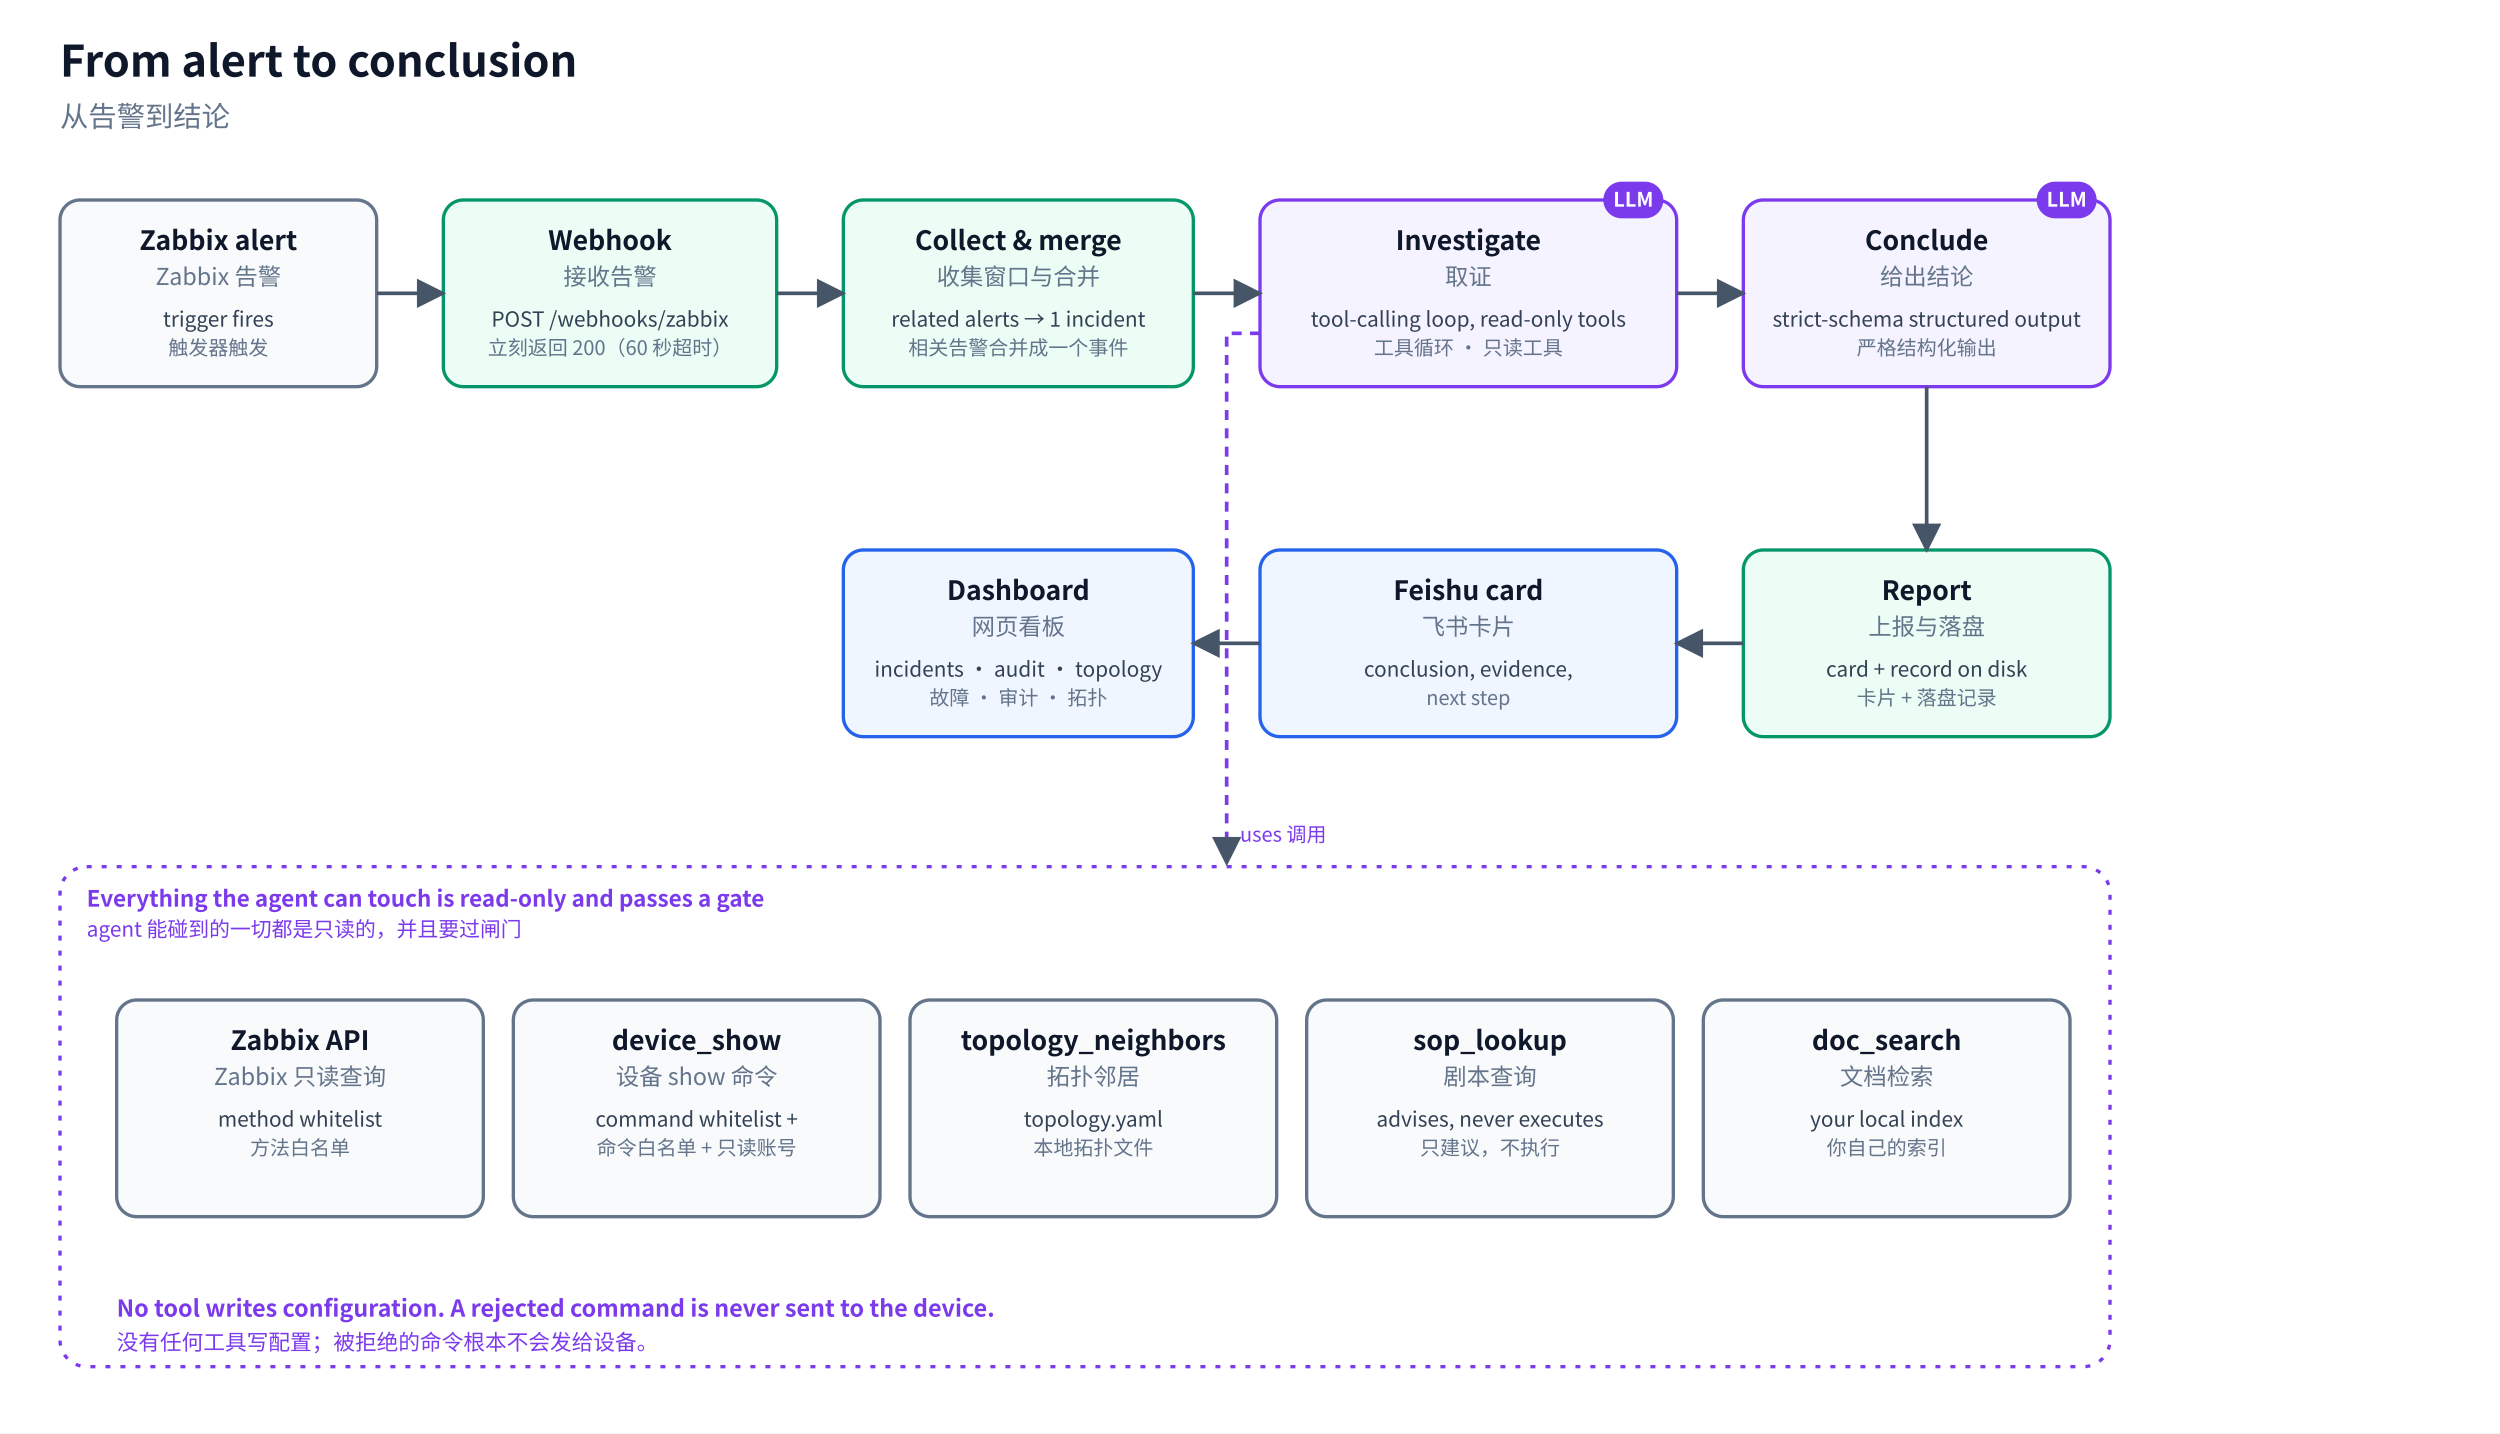
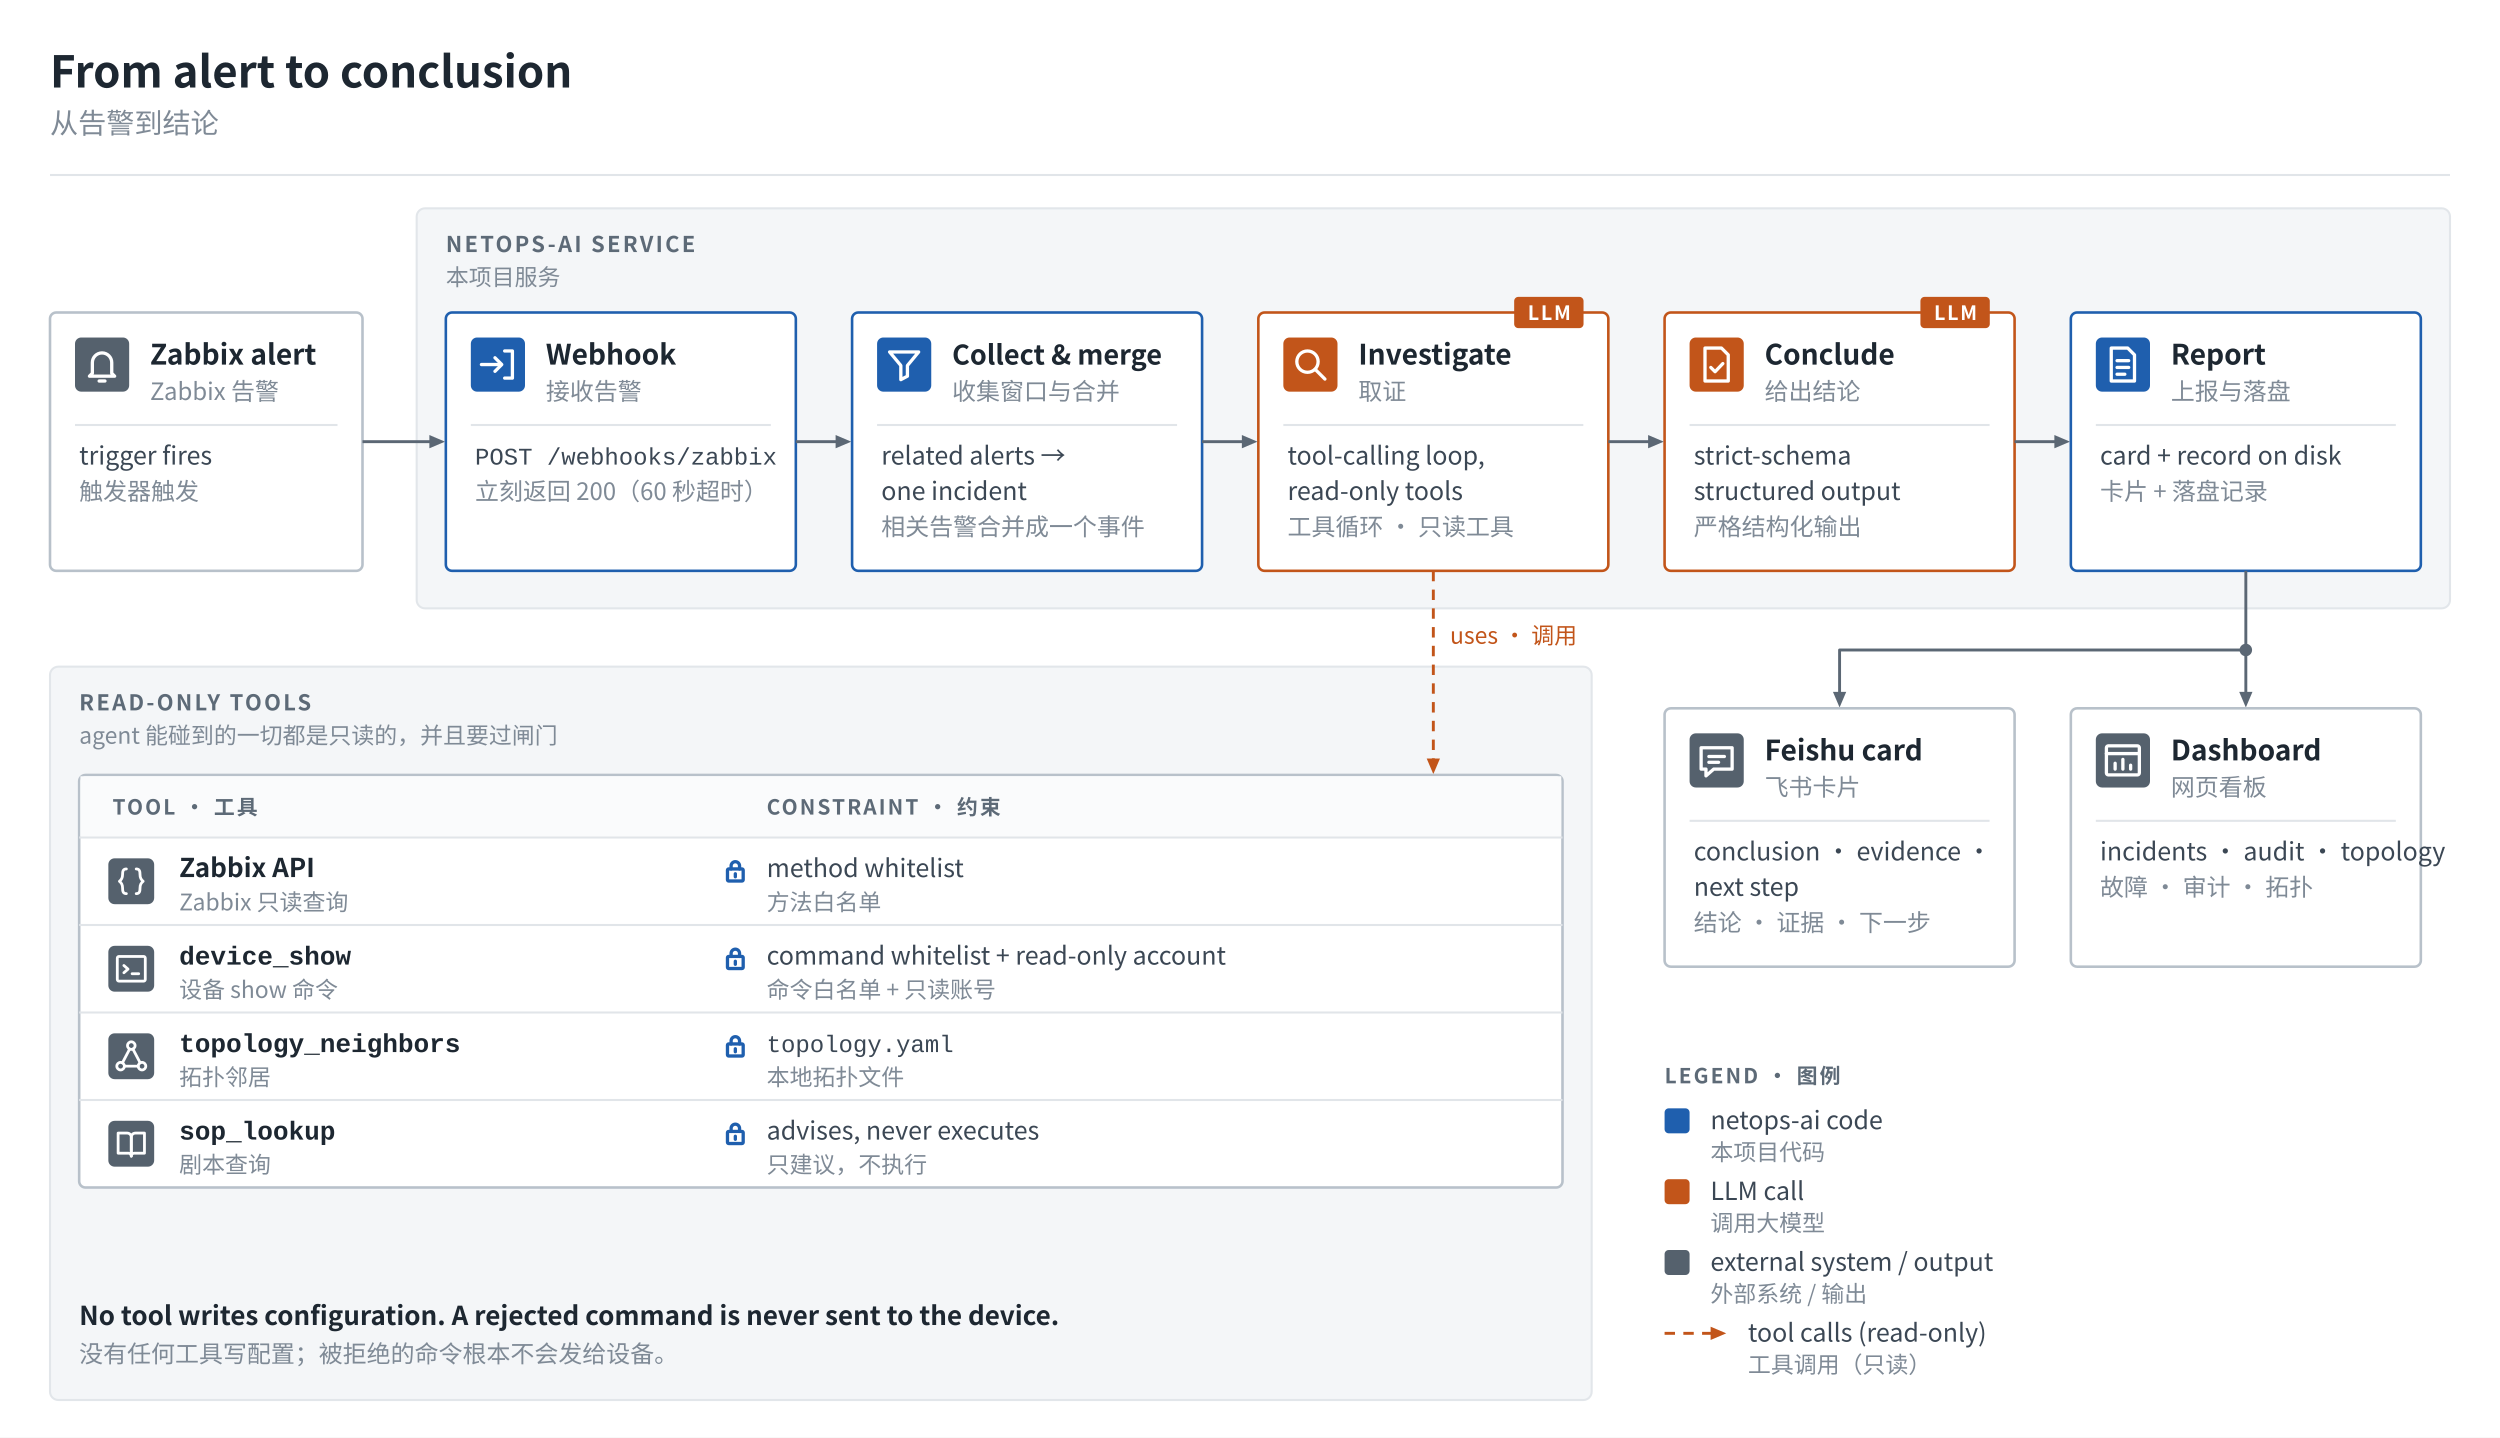
- <svg xmlns="http://www.w3.org/2000/svg" width="1500" height="860" viewBox="0 0 1500 860">
+ <svg xmlns="http://www.w3.org/2000/svg" width="1200" height="690" viewBox="0 0 1200 690">
  <defs>
-     <marker id="ah" viewBox="0 0 10 10" refX="9" refY="5" markerWidth="8" markerHeight="8" orient="auto-start-reverse">
-       <path d="M0,0 L10,5 L0,10 z" fill="#475569" />
+     <marker id="m5b6774" viewBox="0 0 8 8" refX="1.5" refY="4" markerWidth="7.5" markerHeight="7.5" markerUnits="userSpaceOnUse" orient="auto-start-reverse">
+       <path d="M0,0.6 L8,4 L0,7.4 z" fill="#5b6774" />
+     </marker>
+     <marker id="mc2551a" viewBox="0 0 8 8" refX="1.5" refY="4" markerWidth="7.5" markerHeight="7.5" markerUnits="userSpaceOnUse" orient="auto-start-reverse">
+       <path d="M0,0.6 L8,4 L0,7.4 z" fill="#c2551a" />
    </marker>
  </defs>
-   <rect width="1500" height="860" fill="#ffffff" />
-   <text x="36" y="46" font-family="'Segoe UI','Microsoft YaHei','PingFang SC','Noto Sans CJK SC',sans-serif" font-size="26" font-weight="700" fill="#0f172a" text-anchor="start">From alert to conclusion</text>
-   <text x="36" y="76" font-family="'Segoe UI','Microsoft YaHei','PingFang SC','Noto Sans CJK SC',sans-serif" font-size="17" font-weight="400" fill="#64748b" text-anchor="start">从告警到结论</text>
-   <rect x="36" y="120" width="190" height="112" rx="12" fill="#f8fafc" stroke="#64748b" stroke-width="2" />
-   <text x="131.0" y="150" font-family="'Segoe UI','Microsoft YaHei','PingFang SC','Noto Sans CJK SC',sans-serif" font-size="16" font-weight="700" fill="#0f172a" text-anchor="middle">Zabbix alert</text>
-   <text x="131.0" y="171" font-family="'Segoe UI','Microsoft YaHei','PingFang SC','Noto Sans CJK SC',sans-serif" font-size="14" font-weight="400" fill="#64748b" text-anchor="middle">Zabbix 告警</text>
-   <text x="131.0" y="196" font-family="'Segoe UI','Microsoft YaHei','PingFang SC','Noto Sans CJK SC',sans-serif" font-size="12.5" font-weight="400" fill="#334155" text-anchor="middle">trigger fires</text>
-   <text x="131.0" y="213" font-family="'Segoe UI','Microsoft YaHei','PingFang SC','Noto Sans CJK SC',sans-serif" font-size="12" font-weight="400" fill="#64748b" text-anchor="middle">触发器触发</text>
-   <rect x="266" y="120" width="200" height="112" rx="12" fill="#ecfdf5" stroke="#059669" stroke-width="2" />
-   <text x="366.0" y="150" font-family="'Segoe UI','Microsoft YaHei','PingFang SC','Noto Sans CJK SC',sans-serif" font-size="16" font-weight="700" fill="#0f172a" text-anchor="middle">Webhook</text>
-   <text x="366.0" y="171" font-family="'Segoe UI','Microsoft YaHei','PingFang SC','Noto Sans CJK SC',sans-serif" font-size="14" font-weight="400" fill="#64748b" text-anchor="middle">接收告警</text>
-   <text x="366.0" y="196" font-family="'Segoe UI','Microsoft YaHei','PingFang SC','Noto Sans CJK SC',sans-serif" font-size="12.5" font-weight="400" fill="#334155" text-anchor="middle">POST /webhooks/zabbix</text>
-   <text x="366.0" y="213" font-family="'Segoe UI','Microsoft YaHei','PingFang SC','Noto Sans CJK SC',sans-serif" font-size="12" font-weight="400" fill="#64748b" text-anchor="middle">立刻返回 200（60 秒超时）</text>
-   <rect x="506" y="120" width="210" height="112" rx="12" fill="#ecfdf5" stroke="#059669" stroke-width="2" />
-   <text x="611.0" y="150" font-family="'Segoe UI','Microsoft YaHei','PingFang SC','Noto Sans CJK SC',sans-serif" font-size="16" font-weight="700" fill="#0f172a" text-anchor="middle">Collect &amp; merge</text>
-   <text x="611.0" y="171" font-family="'Segoe UI','Microsoft YaHei','PingFang SC','Noto Sans CJK SC',sans-serif" font-size="14" font-weight="400" fill="#64748b" text-anchor="middle">收集窗口与合并</text>
-   <text x="611.0" y="196" font-family="'Segoe UI','Microsoft YaHei','PingFang SC','Noto Sans CJK SC',sans-serif" font-size="12.5" font-weight="400" fill="#334155" text-anchor="middle">related alerts → 1 incident</text>
-   <text x="611.0" y="213" font-family="'Segoe UI','Microsoft YaHei','PingFang SC','Noto Sans CJK SC',sans-serif" font-size="12" font-weight="400" fill="#64748b" text-anchor="middle">相关告警合并成一个事件</text>
-   <rect x="756" y="120" width="250" height="112" rx="12" fill="#f5f3ff" stroke="#7c3aed" stroke-width="2" />
-   <text x="881.0" y="150" font-family="'Segoe UI','Microsoft YaHei','PingFang SC','Noto Sans CJK SC',sans-serif" font-size="16" font-weight="700" fill="#0f172a" text-anchor="middle">Investigate</text>
-   <text x="881.0" y="171" font-family="'Segoe UI','Microsoft YaHei','PingFang SC','Noto Sans CJK SC',sans-serif" font-size="14" font-weight="400" fill="#64748b" text-anchor="middle">取证</text>
-   <text x="881.0" y="196" font-family="'Segoe UI','Microsoft YaHei','PingFang SC','Noto Sans CJK SC',sans-serif" font-size="12.5" font-weight="400" fill="#334155" text-anchor="middle">tool-calling loop, read-only tools</text>
-   <text x="881.0" y="213" font-family="'Segoe UI','Microsoft YaHei','PingFang SC','Noto Sans CJK SC',sans-serif" font-size="12" font-weight="400" fill="#64748b" text-anchor="middle">工具循环 · 只读工具</text>
-   <rect x="962" y="109" width="36" height="22" rx="11" fill="#7c3aed" />
-   <text x="980.0" y="124" font-family="'Segoe UI','Microsoft YaHei','PingFang SC','Noto Sans CJK SC',sans-serif" font-size="12" font-weight="700" fill="#ffffff" text-anchor="middle">LLM</text>
-   <rect x="1046" y="120" width="220" height="112" rx="12" fill="#f5f3ff" stroke="#7c3aed" stroke-width="2" />
-   <text x="1156.0" y="150" font-family="'Segoe UI','Microsoft YaHei','PingFang SC','Noto Sans CJK SC',sans-serif" font-size="16" font-weight="700" fill="#0f172a" text-anchor="middle">Conclude</text>
-   <text x="1156.0" y="171" font-family="'Segoe UI','Microsoft YaHei','PingFang SC','Noto Sans CJK SC',sans-serif" font-size="14" font-weight="400" fill="#64748b" text-anchor="middle">给出结论</text>
-   <text x="1156.0" y="196" font-family="'Segoe UI','Microsoft YaHei','PingFang SC','Noto Sans CJK SC',sans-serif" font-size="12.5" font-weight="400" fill="#334155" text-anchor="middle">strict-schema structured output</text>
-   <text x="1156.0" y="213" font-family="'Segoe UI','Microsoft YaHei','PingFang SC','Noto Sans CJK SC',sans-serif" font-size="12" font-weight="400" fill="#64748b" text-anchor="middle">严格结构化输出</text>
-   <rect x="1222" y="109" width="36" height="22" rx="11" fill="#7c3aed" />
-   <text x="1240.0" y="124" font-family="'Segoe UI','Microsoft YaHei','PingFang SC','Noto Sans CJK SC',sans-serif" font-size="12" font-weight="700" fill="#ffffff" text-anchor="middle">LLM</text>
-   <line x1="226" y1="176" x2="266" y2="176" stroke="#475569" stroke-width="2.2" marker-end="url(#ah)" />
-   <line x1="466" y1="176" x2="506" y2="176" stroke="#475569" stroke-width="2.2" marker-end="url(#ah)" />
-   <line x1="716" y1="176" x2="756" y2="176" stroke="#475569" stroke-width="2.2" marker-end="url(#ah)" />
-   <line x1="1006" y1="176" x2="1046" y2="176" stroke="#475569" stroke-width="2.2" marker-end="url(#ah)" />
-   <rect x="1046" y="330" width="220" height="112" rx="12" fill="#ecfdf5" stroke="#059669" stroke-width="2" />
-   <text x="1156.0" y="360" font-family="'Segoe UI','Microsoft YaHei','PingFang SC','Noto Sans CJK SC',sans-serif" font-size="16" font-weight="700" fill="#0f172a" text-anchor="middle">Report</text>
-   <text x="1156.0" y="381" font-family="'Segoe UI','Microsoft YaHei','PingFang SC','Noto Sans CJK SC',sans-serif" font-size="14" font-weight="400" fill="#64748b" text-anchor="middle">上报与落盘</text>
-   <text x="1156.0" y="406" font-family="'Segoe UI','Microsoft YaHei','PingFang SC','Noto Sans CJK SC',sans-serif" font-size="12.5" font-weight="400" fill="#334155" text-anchor="middle">card + record on disk</text>
-   <text x="1156.0" y="423" font-family="'Segoe UI','Microsoft YaHei','PingFang SC','Noto Sans CJK SC',sans-serif" font-size="12" font-weight="400" fill="#64748b" text-anchor="middle">卡片 + 落盘记录</text>
-   <rect x="756" y="330" width="250" height="112" rx="12" fill="#eff6ff" stroke="#2563eb" stroke-width="2" />
-   <text x="881.0" y="360" font-family="'Segoe UI','Microsoft YaHei','PingFang SC','Noto Sans CJK SC',sans-serif" font-size="16" font-weight="700" fill="#0f172a" text-anchor="middle">Feishu card</text>
-   <text x="881.0" y="381" font-family="'Segoe UI','Microsoft YaHei','PingFang SC','Noto Sans CJK SC',sans-serif" font-size="14" font-weight="400" fill="#64748b" text-anchor="middle">飞书卡片</text>
-   <text x="881.0" y="406" font-family="'Segoe UI','Microsoft YaHei','PingFang SC','Noto Sans CJK SC',sans-serif" font-size="12.5" font-weight="400" fill="#334155" text-anchor="middle">conclusion, evidence,</text>
-   <text x="881.0" y="423" font-family="'Segoe UI','Microsoft YaHei','PingFang SC','Noto Sans CJK SC',sans-serif" font-size="12" font-weight="400" fill="#64748b" text-anchor="middle">next step</text>
-   <rect x="506" y="330" width="210" height="112" rx="12" fill="#eff6ff" stroke="#2563eb" stroke-width="2" />
-   <text x="611.0" y="360" font-family="'Segoe UI','Microsoft YaHei','PingFang SC','Noto Sans CJK SC',sans-serif" font-size="16" font-weight="700" fill="#0f172a" text-anchor="middle">Dashboard</text>
-   <text x="611.0" y="381" font-family="'Segoe UI','Microsoft YaHei','PingFang SC','Noto Sans CJK SC',sans-serif" font-size="14" font-weight="400" fill="#64748b" text-anchor="middle">网页看板</text>
-   <text x="611.0" y="406" font-family="'Segoe UI','Microsoft YaHei','PingFang SC','Noto Sans CJK SC',sans-serif" font-size="12.5" font-weight="400" fill="#334155" text-anchor="middle">incidents · audit · topology</text>
-   <text x="611.0" y="423" font-family="'Segoe UI','Microsoft YaHei','PingFang SC','Noto Sans CJK SC',sans-serif" font-size="12" font-weight="400" fill="#64748b" text-anchor="middle">故障 · 审计 · 拓扑</text>
-   <line x1="1156" y1="232" x2="1156" y2="330" stroke="#475569" stroke-width="2.2" marker-end="url(#ah)" />
-   <line x1="1046" y1="386" x2="1006" y2="386" stroke="#475569" stroke-width="2.2" marker-end="url(#ah)" />
-   <line x1="756" y1="386" x2="716" y2="386" stroke="#475569" stroke-width="2.2" marker-end="url(#ah)" />
-   <rect x="36" y="520" width="1230" height="300" rx="16" fill="none" stroke="#7c3aed" stroke-width="2" stroke-dasharray="3 6" />
-   <text x="52" y="544" font-family="'Segoe UI','Microsoft YaHei','PingFang SC','Noto Sans CJK SC',sans-serif" font-size="13.5" font-weight="700" fill="#7c3aed" text-anchor="start">Everything the agent can touch is read-only and passes a gate</text>
-   <text x="52" y="562" font-family="'Segoe UI','Microsoft YaHei','PingFang SC','Noto Sans CJK SC',sans-serif" font-size="12.5" font-weight="400" fill="#7c3aed" text-anchor="start">agent 能碰到的一切都是只读的，并且要过闸门</text>
-   <path d="M 756 200 H 736 V 518" fill="none" stroke="#7c3aed" stroke-width="2.2" stroke-dasharray="6 5" marker-end="url(#ah)" />
-   <text x="744" y="505" font-family="'Segoe UI','Microsoft YaHei','PingFang SC','Noto Sans CJK SC',sans-serif" font-size="12" font-weight="400" fill="#7c3aed" text-anchor="start">uses  调用</text>
-   <rect x="70" y="600" width="220" height="130" rx="12" fill="#f8fafc" stroke="#64748b" stroke-width="2" />
-   <text x="180.0" y="630" font-family="'Segoe UI','Microsoft YaHei','PingFang SC','Noto Sans CJK SC',sans-serif" font-size="16" font-weight="700" fill="#0f172a" text-anchor="middle">Zabbix API</text>
-   <text x="180.0" y="651" font-family="'Segoe UI','Microsoft YaHei','PingFang SC','Noto Sans CJK SC',sans-serif" font-size="14" font-weight="400" fill="#64748b" text-anchor="middle">Zabbix 只读查询</text>
-   <text x="180.0" y="676" font-family="'Segoe UI','Microsoft YaHei','PingFang SC','Noto Sans CJK SC',sans-serif" font-size="12.5" font-weight="400" fill="#334155" text-anchor="middle">method whitelist</text>
-   <text x="180.0" y="693" font-family="'Segoe UI','Microsoft YaHei','PingFang SC','Noto Sans CJK SC',sans-serif" font-size="12" font-weight="400" fill="#64748b" text-anchor="middle">方法白名单</text>
-   <rect x="308" y="600" width="220" height="130" rx="12" fill="#f8fafc" stroke="#64748b" stroke-width="2" />
-   <text x="418.0" y="630" font-family="'Segoe UI','Microsoft YaHei','PingFang SC','Noto Sans CJK SC',sans-serif" font-size="16" font-weight="700" fill="#0f172a" text-anchor="middle">device_show</text>
-   <text x="418.0" y="651" font-family="'Segoe UI','Microsoft YaHei','PingFang SC','Noto Sans CJK SC',sans-serif" font-size="14" font-weight="400" fill="#64748b" text-anchor="middle">设备 show 命令</text>
-   <text x="418.0" y="676" font-family="'Segoe UI','Microsoft YaHei','PingFang SC','Noto Sans CJK SC',sans-serif" font-size="12.5" font-weight="400" fill="#334155" text-anchor="middle">command whitelist +</text>
-   <text x="418.0" y="693" font-family="'Segoe UI','Microsoft YaHei','PingFang SC','Noto Sans CJK SC',sans-serif" font-size="12" font-weight="400" fill="#64748b" text-anchor="middle">命令白名单 + 只读账号</text>
-   <rect x="546" y="600" width="220" height="130" rx="12" fill="#f8fafc" stroke="#64748b" stroke-width="2" />
-   <text x="656.0" y="630" font-family="'Segoe UI','Microsoft YaHei','PingFang SC','Noto Sans CJK SC',sans-serif" font-size="16" font-weight="700" fill="#0f172a" text-anchor="middle">topology_neighbors</text>
-   <text x="656.0" y="651" font-family="'Segoe UI','Microsoft YaHei','PingFang SC','Noto Sans CJK SC',sans-serif" font-size="14" font-weight="400" fill="#64748b" text-anchor="middle">拓扑邻居</text>
-   <text x="656.0" y="676" font-family="'Segoe UI','Microsoft YaHei','PingFang SC','Noto Sans CJK SC',sans-serif" font-size="12.5" font-weight="400" fill="#334155" text-anchor="middle">topology.yaml</text>
-   <text x="656.0" y="693" font-family="'Segoe UI','Microsoft YaHei','PingFang SC','Noto Sans CJK SC',sans-serif" font-size="12" font-weight="400" fill="#64748b" text-anchor="middle">本地拓扑文件</text>
-   <rect x="784" y="600" width="220" height="130" rx="12" fill="#f8fafc" stroke="#64748b" stroke-width="2" />
-   <text x="894.0" y="630" font-family="'Segoe UI','Microsoft YaHei','PingFang SC','Noto Sans CJK SC',sans-serif" font-size="16" font-weight="700" fill="#0f172a" text-anchor="middle">sop_lookup</text>
-   <text x="894.0" y="651" font-family="'Segoe UI','Microsoft YaHei','PingFang SC','Noto Sans CJK SC',sans-serif" font-size="14" font-weight="400" fill="#64748b" text-anchor="middle">剧本查询</text>
-   <text x="894.0" y="676" font-family="'Segoe UI','Microsoft YaHei','PingFang SC','Noto Sans CJK SC',sans-serif" font-size="12.5" font-weight="400" fill="#334155" text-anchor="middle">advises, never executes</text>
-   <text x="894.0" y="693" font-family="'Segoe UI','Microsoft YaHei','PingFang SC','Noto Sans CJK SC',sans-serif" font-size="12" font-weight="400" fill="#64748b" text-anchor="middle">只建议，不执行</text>
-   <rect x="1022" y="600" width="220" height="130" rx="12" fill="#f8fafc" stroke="#64748b" stroke-width="2" />
-   <text x="1132.0" y="630" font-family="'Segoe UI','Microsoft YaHei','PingFang SC','Noto Sans CJK SC',sans-serif" font-size="16" font-weight="700" fill="#0f172a" text-anchor="middle">doc_search</text>
-   <text x="1132.0" y="651" font-family="'Segoe UI','Microsoft YaHei','PingFang SC','Noto Sans CJK SC',sans-serif" font-size="14" font-weight="400" fill="#64748b" text-anchor="middle">文档检索</text>
-   <text x="1132.0" y="676" font-family="'Segoe UI','Microsoft YaHei','PingFang SC','Noto Sans CJK SC',sans-serif" font-size="12.5" font-weight="400" fill="#334155" text-anchor="middle">your local index</text>
-   <text x="1132.0" y="693" font-family="'Segoe UI','Microsoft YaHei','PingFang SC','Noto Sans CJK SC',sans-serif" font-size="12" font-weight="400" fill="#64748b" text-anchor="middle">你自己的索引</text>
-   <text x="70" y="790" font-family="'Segoe UI','Microsoft YaHei','PingFang SC','Noto Sans CJK SC',sans-serif" font-size="14" font-weight="700" fill="#7c3aed" text-anchor="start">No tool writes configuration. A rejected command is never sent to the device.</text>
-   <text x="70" y="810" font-family="'Segoe UI','Microsoft YaHei','PingFang SC','Noto Sans CJK SC',sans-serif" font-size="13" font-weight="400" fill="#7c3aed" text-anchor="start">没有任何工具写配置；被拒绝的命令根本不会发给设备。</text>
+   <rect width="1200" height="690" fill="#ffffff" />
+   <text id="t1" x="24" y="42" font-family="'Segoe UI','Microsoft YaHei','PingFang SC','Noto Sans CJK SC',sans-serif" font-size="21" fill="#1d2731" font-weight="700">From alert to conclusion</text>
+   <text id="t2" x="24" y="64" font-family="'Segoe UI','Microsoft YaHei','PingFang SC','Noto Sans CJK SC',sans-serif" font-size="13.5" fill="#7f8a96">从告警到结论</text>
+   <line x1="24" y1="84" x2="1176" y2="84" stroke="#e1e5e9" stroke-width="1" />
+   <rect x="200" y="100" width="976" height="192" rx="4" fill="#f4f6f8" stroke="#e2e6ea" stroke-width="1" />
+   <text id="t3" x="214" y="121" font-family="'Segoe UI','Microsoft YaHei','PingFang SC','Noto Sans CJK SC',sans-serif" font-size="10.5" fill="#5d6a77" font-weight="700" letter-spacing="1.1">NETOPS-AI SERVICE</text>
+   <text id="t4" x="214" y="137" font-family="'Segoe UI','Microsoft YaHei','PingFang SC','Noto Sans CJK SC',sans-serif" font-size="11" fill="#7f8a96">本项目服务</text>
+   <rect x="24" y="150" width="150" height="124" rx="3" fill="#ffffff" stroke="#b8c1ca" stroke-width="1.25" />
+   <rect x="36" y="162" width="26" height="26" rx="3" fill="#55616d" />
+   <g transform="translate(37.82,163.82) scale(0.93)" fill="none" stroke="#ffffff" stroke-width="1.7" stroke-linecap="round" stroke-linejoin="round">
+     <path d="M7 16.5V11a5 5 0 0 1 10 0v5.5l1.5 1.5h-13z" />
+     <path d="M10.5 20.5h3" />
+   </g>
+   <text id="t5" x="72" y="175" font-family="'Segoe UI','Microsoft YaHei','PingFang SC','Noto Sans CJK SC',sans-serif" font-size="13.5" fill="#1d2731" font-weight="600">Zabbix alert</text>
+   <text id="t6" x="72" y="192" font-family="'Segoe UI','Microsoft YaHei','PingFang SC','Noto Sans CJK SC',sans-serif" font-size="11.5" fill="#7f8a96">Zabbix 告警</text>
+   <line x1="36" y1="204" x2="162" y2="204" stroke="#e1e5e9" stroke-width="1" />
+   <text id="t7" x="38" y="223" font-family="'Segoe UI','Microsoft YaHei','PingFang SC','Noto Sans CJK SC',sans-serif" font-size="12" fill="#3b4754">trigger fires</text>
+   <text id="t8" x="38" y="240" font-family="'Segoe UI','Microsoft YaHei','PingFang SC','Noto Sans CJK SC',sans-serif" font-size="11.5" fill="#7f8a96">触发器触发</text>
+   <rect x="214" y="150" width="168" height="124" rx="3" fill="#ffffff" stroke="#1f5fae" stroke-width="1.25" />
+   <rect x="226" y="162" width="26" height="26" rx="3" fill="#1f5fae" />
+   <g transform="translate(227.82,163.82) scale(0.93)" fill="none" stroke="#ffffff" stroke-width="1.7" stroke-linecap="round" stroke-linejoin="round">
+     <path d="M3.5 12h10" />
+     <path d="M10.5 8.5 14 12l-3.5 3.5" />
+     <path d="M15.5 5h4v14h-4" />
+   </g>
+   <text id="t9" x="262" y="175" font-family="'Segoe UI','Microsoft YaHei','PingFang SC','Noto Sans CJK SC',sans-serif" font-size="13.5" fill="#1d2731" font-weight="600">Webhook</text>
+   <text id="t10" x="262" y="192" font-family="'Segoe UI','Microsoft YaHei','PingFang SC','Noto Sans CJK SC',sans-serif" font-size="11.5" fill="#7f8a96">接收告警</text>
+   <line x1="226" y1="204" x2="370" y2="204" stroke="#e1e5e9" stroke-width="1" />
+   <text id="t11" x="228" y="223" font-family="'Segoe UI','Microsoft YaHei','PingFang SC','Noto Sans CJK SC',sans-serif" font-size="12" fill="#3b4754">
+     <tspan font-family="'Cascadia Mono',Consolas,'Courier New',monospace" font-size="11.5">POST /webhooks/zabbix</tspan>
+   </text>
+   <text id="t12" x="228" y="240" font-family="'Segoe UI','Microsoft YaHei','PingFang SC','Noto Sans CJK SC',sans-serif" font-size="11.5" fill="#7f8a96">立刻返回 200（60 秒超时）</text>
+   <rect x="409" y="150" width="168" height="124" rx="3" fill="#ffffff" stroke="#1f5fae" stroke-width="1.25" />
+   <rect x="421" y="162" width="26" height="26" rx="3" fill="#1f5fae" />
+   <g transform="translate(422.82,163.82) scale(0.93)" fill="none" stroke="#ffffff" stroke-width="1.7" stroke-linecap="round" stroke-linejoin="round">
+     <path d="M4.5 5.5h15l-5.8 7v5.5l-3.4 1.8v-7.3z" />
+   </g>
+   <text id="t13" x="457" y="175" font-family="'Segoe UI','Microsoft YaHei','PingFang SC','Noto Sans CJK SC',sans-serif" font-size="13" fill="#1d2731" font-weight="600">Collect &amp; merge</text>
+   <text id="t14" x="457" y="192" font-family="'Segoe UI','Microsoft YaHei','PingFang SC','Noto Sans CJK SC',sans-serif" font-size="11.5" fill="#7f8a96">收集窗口与合并</text>
+   <line x1="421" y1="204" x2="565" y2="204" stroke="#e1e5e9" stroke-width="1" />
+   <text id="t15" x="423" y="223" font-family="'Segoe UI','Microsoft YaHei','PingFang SC','Noto Sans CJK SC',sans-serif" font-size="12" fill="#3b4754">related alerts →</text>
+   <text id="t16" x="423" y="240" font-family="'Segoe UI','Microsoft YaHei','PingFang SC','Noto Sans CJK SC',sans-serif" font-size="12" fill="#3b4754">one incident</text>
+   <text id="t17" x="423" y="257" font-family="'Segoe UI','Microsoft YaHei','PingFang SC','Noto Sans CJK SC',sans-serif" font-size="11.5" fill="#7f8a96">相关告警合并成一个事件</text>
+   <rect x="604" y="150" width="168" height="124" rx="3" fill="#ffffff" stroke="#c2551a" stroke-width="1.25" />
+   <rect x="616" y="162" width="26" height="26" rx="3" fill="#c2551a" />
+   <g transform="translate(617.82,163.82) scale(0.93)" fill="none" stroke="#ffffff" stroke-width="1.7" stroke-linecap="round" stroke-linejoin="round">
+     <circle cx="10.5" cy="10.5" r="5.5" />
+     <path d="m14.5 14.5 5 5" />
+   </g>
+   <text id="t18" x="652" y="175" font-family="'Segoe UI','Microsoft YaHei','PingFang SC','Noto Sans CJK SC',sans-serif" font-size="13.5" fill="#1d2731" font-weight="600">Investigate</text>
+   <text id="t19" x="652" y="192" font-family="'Segoe UI','Microsoft YaHei','PingFang SC','Noto Sans CJK SC',sans-serif" font-size="11.5" fill="#7f8a96">取证</text>
+   <line x1="616" y1="204" x2="760" y2="204" stroke="#e1e5e9" stroke-width="1" />
+   <text id="t20" x="618" y="223" font-family="'Segoe UI','Microsoft YaHei','PingFang SC','Noto Sans CJK SC',sans-serif" font-size="12" fill="#3b4754">tool-calling loop,</text>
+   <text id="t21" x="618" y="240" font-family="'Segoe UI','Microsoft YaHei','PingFang SC','Noto Sans CJK SC',sans-serif" font-size="12" fill="#3b4754">read-only tools</text>
+   <text id="t22" x="618" y="257" font-family="'Segoe UI','Microsoft YaHei','PingFang SC','Noto Sans CJK SC',sans-serif" font-size="11.5" fill="#7f8a96">工具循环 · 只读工具</text>
+   <rect rx="2" fill="#c2551a" x="726.8" y="142.5" width="33.3" height="15" />
+   <text id="t23" x="754" y="153.6" font-family="'Segoe UI','Microsoft YaHei','PingFang SC','Noto Sans CJK SC',sans-serif" font-size="9.5" fill="#ffffff" font-weight="700" text-anchor="end" letter-spacing="0.8">LLM</text>
+   <rect x="799" y="150" width="168" height="124" rx="3" fill="#ffffff" stroke="#c2551a" stroke-width="1.25" />
+   <rect x="811" y="162" width="26" height="26" rx="3" fill="#c2551a" />
+   <g transform="translate(812.82,163.82) scale(0.93)" fill="none" stroke="#ffffff" stroke-width="1.7" stroke-linecap="round" stroke-linejoin="round">
+     <path d="M6 3.5h8.5L18 7v13.5H6z" />
+     <path d="m9 13.5 2.2 2.2 4-4.2" />
+   </g>
+   <text id="t24" x="847" y="175" font-family="'Segoe UI','Microsoft YaHei','PingFang SC','Noto Sans CJK SC',sans-serif" font-size="13.5" fill="#1d2731" font-weight="600">Conclude</text>
+   <text id="t25" x="847" y="192" font-family="'Segoe UI','Microsoft YaHei','PingFang SC','Noto Sans CJK SC',sans-serif" font-size="11.5" fill="#7f8a96">给出结论</text>
+   <line x1="811" y1="204" x2="955" y2="204" stroke="#e1e5e9" stroke-width="1" />
+   <text id="t26" x="813" y="223" font-family="'Segoe UI','Microsoft YaHei','PingFang SC','Noto Sans CJK SC',sans-serif" font-size="12" fill="#3b4754">strict-schema</text>
+   <text id="t27" x="813" y="240" font-family="'Segoe UI','Microsoft YaHei','PingFang SC','Noto Sans CJK SC',sans-serif" font-size="12" fill="#3b4754">structured output</text>
+   <text id="t28" x="813" y="257" font-family="'Segoe UI','Microsoft YaHei','PingFang SC','Noto Sans CJK SC',sans-serif" font-size="11.5" fill="#7f8a96">严格结构化输出</text>
+   <rect rx="2" fill="#c2551a" x="921.8" y="142.5" width="33.3" height="15" />
+   <text id="t29" x="949" y="153.6" font-family="'Segoe UI','Microsoft YaHei','PingFang SC','Noto Sans CJK SC',sans-serif" font-size="9.5" fill="#ffffff" font-weight="700" text-anchor="end" letter-spacing="0.8">LLM</text>
+   <rect x="994" y="150" width="168" height="124" rx="3" fill="#ffffff" stroke="#1f5fae" stroke-width="1.25" />
+   <rect x="1006" y="162" width="26" height="26" rx="3" fill="#1f5fae" />
+   <g transform="translate(1007.82,163.82) scale(0.93)" fill="none" stroke="#ffffff" stroke-width="1.7" stroke-linecap="round" stroke-linejoin="round">
+     <path d="M6 3.5h8.5L18 7v13.5H6z" />
+     <path d="M9 10h6M9 13.5h6M9 17h4" />
+   </g>
+   <text id="t30" x="1042" y="175" font-family="'Segoe UI','Microsoft YaHei','PingFang SC','Noto Sans CJK SC',sans-serif" font-size="13.5" fill="#1d2731" font-weight="600">Report</text>
+   <text id="t31" x="1042" y="192" font-family="'Segoe UI','Microsoft YaHei','PingFang SC','Noto Sans CJK SC',sans-serif" font-size="11.5" fill="#7f8a96">上报与落盘</text>
+   <line x1="1006" y1="204" x2="1150" y2="204" stroke="#e1e5e9" stroke-width="1" />
+   <text id="t32" x="1008" y="223" font-family="'Segoe UI','Microsoft YaHei','PingFang SC','Noto Sans CJK SC',sans-serif" font-size="12" fill="#3b4754">card + record on disk</text>
+   <text id="t33" x="1008" y="240" font-family="'Segoe UI','Microsoft YaHei','PingFang SC','Noto Sans CJK SC',sans-serif" font-size="11.5" fill="#7f8a96">卡片 + 落盘记录</text>
+   <path d="M 174 212 L 207.5 212" fill="none" stroke="#5b6774" stroke-width="1.4" stroke-linejoin="round" marker-end="url(#m5b6774)" />
+   <path d="M 382 212 L 402.5 212" fill="none" stroke="#5b6774" stroke-width="1.4" stroke-linejoin="round" marker-end="url(#m5b6774)" />
+   <path d="M 577 212 L 597.5 212" fill="none" stroke="#5b6774" stroke-width="1.4" stroke-linejoin="round" marker-end="url(#m5b6774)" />
+   <path d="M 772 212 L 792.5 212" fill="none" stroke="#5b6774" stroke-width="1.4" stroke-linejoin="round" marker-end="url(#m5b6774)" />
+   <path d="M 967 212 L 987.5 212" fill="none" stroke="#5b6774" stroke-width="1.4" stroke-linejoin="round" marker-end="url(#m5b6774)" />
+   <path d="M 1078 274 L 1078 333.5" fill="none" stroke="#5b6774" stroke-width="1.4" stroke-linejoin="round" marker-end="url(#m5b6774)" />
+   <path d="M 1078 312 L 883 312 L 883 333.5" fill="none" stroke="#5b6774" stroke-width="1.4" stroke-linejoin="round" marker-end="url(#m5b6774)" />
+   <circle cx="1078" cy="312" r="3" fill="#5b6774" />
+   <rect x="799" y="340" width="168" height="124" rx="3" fill="#ffffff" stroke="#b8c1ca" stroke-width="1.25" />
+   <rect x="811" y="352" width="26" height="26" rx="3" fill="#55616d" />
+   <g transform="translate(812.82,353.82) scale(0.93)" fill="none" stroke="#ffffff" stroke-width="1.7" stroke-linecap="round" stroke-linejoin="round">
+     <path d="M4 5.5h16v11H10.5L6.5 20v-3.5H4z" />
+     <path d="M8 10h8M8 13h5" />
+   </g>
+   <text id="t34" x="847" y="365" font-family="'Segoe UI','Microsoft YaHei','PingFang SC','Noto Sans CJK SC',sans-serif" font-size="13.5" fill="#1d2731" font-weight="600">Feishu card</text>
+   <text id="t35" x="847" y="382" font-family="'Segoe UI','Microsoft YaHei','PingFang SC','Noto Sans CJK SC',sans-serif" font-size="11.5" fill="#7f8a96">飞书卡片</text>
+   <line x1="811" y1="394" x2="955" y2="394" stroke="#e1e5e9" stroke-width="1" />
+   <text id="t36" x="813" y="413" font-family="'Segoe UI','Microsoft YaHei','PingFang SC','Noto Sans CJK SC',sans-serif" font-size="12" fill="#3b4754">conclusion · evidence ·</text>
+   <text id="t37" x="813" y="430" font-family="'Segoe UI','Microsoft YaHei','PingFang SC','Noto Sans CJK SC',sans-serif" font-size="12" fill="#3b4754">next step</text>
+   <text id="t38" x="813" y="447" font-family="'Segoe UI','Microsoft YaHei','PingFang SC','Noto Sans CJK SC',sans-serif" font-size="11.5" fill="#7f8a96">结论 · 证据 · 下一步</text>
+   <rect x="994" y="340" width="168" height="124" rx="3" fill="#ffffff" stroke="#b8c1ca" stroke-width="1.25" />
+   <rect x="1006" y="352" width="26" height="26" rx="3" fill="#55616d" />
+   <g transform="translate(1007.82,353.82) scale(0.93)" fill="none" stroke="#ffffff" stroke-width="1.7" stroke-linecap="round" stroke-linejoin="round">
+     <rect x="3.5" y="4.5" width="17" height="15" rx="1" />
+     <path d="M3.5 8.5h17M8 16.5v-3M12 16.5v-5M16 16.5v-2" />
+   </g>
+   <text id="t39" x="1042" y="365" font-family="'Segoe UI','Microsoft YaHei','PingFang SC','Noto Sans CJK SC',sans-serif" font-size="13.5" fill="#1d2731" font-weight="600">Dashboard</text>
+   <text id="t40" x="1042" y="382" font-family="'Segoe UI','Microsoft YaHei','PingFang SC','Noto Sans CJK SC',sans-serif" font-size="11.5" fill="#7f8a96">网页看板</text>
+   <line x1="1006" y1="394" x2="1150" y2="394" stroke="#e1e5e9" stroke-width="1" />
+   <text id="t41" x="1008" y="413" font-family="'Segoe UI','Microsoft YaHei','PingFang SC','Noto Sans CJK SC',sans-serif" font-size="12" fill="#3b4754">incidents · audit · topology</text>
+   <text id="t42" x="1008" y="430" font-family="'Segoe UI','Microsoft YaHei','PingFang SC','Noto Sans CJK SC',sans-serif" font-size="11.5" fill="#7f8a96">故障 · 审计 · 拓扑</text>
+   <rect x="24" y="320" width="740" height="352" rx="4" fill="#f4f6f8" stroke="#e2e6ea" stroke-width="1" />
+   <text id="t43" x="38" y="341" font-family="'Segoe UI','Microsoft YaHei','PingFang SC','Noto Sans CJK SC',sans-serif" font-size="10.5" fill="#5d6a77" font-weight="700" letter-spacing="1.1">READ-ONLY TOOLS</text>
+   <text id="t44" x="38" y="357" font-family="'Segoe UI','Microsoft YaHei','PingFang SC','Noto Sans CJK SC',sans-serif" font-size="11" fill="#7f8a96">agent 能碰到的一切都是只读的，并且要过闸门</text>
+   <path d="M 688 274 L 688 365.5" fill="none" stroke="#c2551a" stroke-width="1.4" stroke-dasharray="5 4" stroke-linejoin="round" marker-end="url(#mc2551a)" />
+   <rect rx="2" fill="#ffffff" x="692.0" y="295.5" width="59.7" height="18.0" />
+   <text id="t45" x="696" y="309" font-family="'Segoe UI','Microsoft YaHei','PingFang SC','Noto Sans CJK SC',sans-serif" font-size="11" fill="#c2551a">uses · 调用</text>
+   <rect x="38" y="372" width="712" height="198" rx="3" fill="#ffffff" stroke="#b8c1ca" stroke-width="1.25" />
+   <rect x="38.6" y="372.6" width="710.8" height="29" fill="#fafbfc" />
+   <text id="t46" x="54" y="391" font-family="'Segoe UI','Microsoft YaHei','PingFang SC','Noto Sans CJK SC',sans-serif" font-size="10" fill="#5d6a77" font-weight="700" letter-spacing="1">TOOL · 工具</text>
+   <text id="t47" x="368" y="391" font-family="'Segoe UI','Microsoft YaHei','PingFang SC','Noto Sans CJK SC',sans-serif" font-size="10" fill="#5d6a77" font-weight="700" letter-spacing="1">CONSTRAINT · 约束</text>
+   <line x1="38" y1="402" x2="750" y2="402" stroke="#e1e5e9" stroke-width="1" />
+   <rect x="52" y="412" width="22" height="22" rx="3" fill="#55616d" />
+   <g transform="translate(53.54,413.54) scale(0.79)" fill="none" stroke="#ffffff" stroke-width="1.7" stroke-linecap="round" stroke-linejoin="round">
+     <path d="M9 4.5c-2 0-2.3 1.4-2.3 3.4S6 11 4.8 12c1.2 1 1.9 2.1 1.9 4.1s.3 3.4 2.3 3.4" />
+     <path d="M15 4.5c2 0 2.3 1.4 2.3 3.4S18 11 19.2 12c-1.2 1-1.9 2.1-1.9 4.1s-.3 3.4-2.3 3.4" />
+   </g>
+   <text id="t48" x="86" y="421" font-family="'Segoe UI','Microsoft YaHei','PingFang SC','Noto Sans CJK SC',sans-serif" font-size="12.5" fill="#1d2731" font-weight="600">Zabbix API</text>
+   <text id="t49" x="86" y="437" font-family="'Segoe UI','Microsoft YaHei','PingFang SC','Noto Sans CJK SC',sans-serif" font-size="11" fill="#7f8a96">Zabbix 只读查询</text>
+   <g transform="translate(346,411) scale(0.58)" fill="none" stroke="#1f5fae" stroke-width="2.74" stroke-linecap="round" stroke-linejoin="round">
+     <rect x="5.5" y="10.5" width="13" height="10" rx="1" />
+     <path d="M8.5 10.5V8a3.5 3.5 0 0 1 7 0v2.5M12 14.5v2.5" />
+   </g>
+   <text id="t50" x="368" y="421" font-family="'Segoe UI','Microsoft YaHei','PingFang SC','Noto Sans CJK SC',sans-serif" font-size="12" fill="#3b4754">method whitelist</text>
+   <text id="t51" x="368" y="437" font-family="'Segoe UI','Microsoft YaHei','PingFang SC','Noto Sans CJK SC',sans-serif" font-size="11" fill="#7f8a96">方法白名单</text>
+   <line x1="38" y1="444" x2="750" y2="444" stroke="#e1e5e9" stroke-width="1" />
+   <rect x="52" y="454" width="22" height="22" rx="3" fill="#55616d" />
+   <g transform="translate(53.54,455.54) scale(0.79)" fill="none" stroke="#ffffff" stroke-width="1.7" stroke-linecap="round" stroke-linejoin="round">
+     <rect x="3.5" y="4.5" width="17" height="15" rx="1" />
+     <path d="m7.5 10 2.5 2.2-2.5 2.2M12.5 15h4" />
+   </g>
+   <text id="t52" x="86" y="463" font-family="'Cascadia Mono',Consolas,'Courier New',monospace" font-size="12.5" fill="#1d2731" font-weight="600">device_show</text>
+   <text id="t53" x="86" y="479" font-family="'Segoe UI','Microsoft YaHei','PingFang SC','Noto Sans CJK SC',sans-serif" font-size="11" fill="#7f8a96">设备 show 命令</text>
+   <g transform="translate(346,453) scale(0.58)" fill="none" stroke="#1f5fae" stroke-width="2.74" stroke-linecap="round" stroke-linejoin="round">
+     <rect x="5.5" y="10.5" width="13" height="10" rx="1" />
+     <path d="M8.5 10.5V8a3.5 3.5 0 0 1 7 0v2.5M12 14.5v2.5" />
+   </g>
+   <text id="t54" x="368" y="463" font-family="'Segoe UI','Microsoft YaHei','PingFang SC','Noto Sans CJK SC',sans-serif" font-size="12" fill="#3b4754">command whitelist + read-only account</text>
+   <text id="t55" x="368" y="479" font-family="'Segoe UI','Microsoft YaHei','PingFang SC','Noto Sans CJK SC',sans-serif" font-size="11" fill="#7f8a96">命令白名单 + 只读账号</text>
+   <line x1="38" y1="486" x2="750" y2="486" stroke="#e1e5e9" stroke-width="1" />
+   <rect x="52" y="496" width="22" height="22" rx="3" fill="#55616d" />
+   <g transform="translate(53.54,497.54) scale(0.79)" fill="none" stroke="#ffffff" stroke-width="1.7" stroke-linecap="round" stroke-linejoin="round">
+     <circle cx="12" cy="5.5" r="2.3" />
+     <circle cx="5.5" cy="18" r="2.3" />
+     <circle cx="18.5" cy="18" r="2.3" />
+     <path d="M11 7.6 6.6 16M13 7.6l4.4 8.4M7.8 18h8.4" />
+   </g>
+   <text id="t56" x="86" y="505" font-family="'Cascadia Mono',Consolas,'Courier New',monospace" font-size="12.5" fill="#1d2731" font-weight="600">topology_neighbors</text>
+   <text id="t57" x="86" y="521" font-family="'Segoe UI','Microsoft YaHei','PingFang SC','Noto Sans CJK SC',sans-serif" font-size="11" fill="#7f8a96">拓扑邻居</text>
+   <g transform="translate(346,495) scale(0.58)" fill="none" stroke="#1f5fae" stroke-width="2.74" stroke-linecap="round" stroke-linejoin="round">
+     <rect x="5.5" y="10.5" width="13" height="10" rx="1" />
+     <path d="M8.5 10.5V8a3.5 3.5 0 0 1 7 0v2.5M12 14.5v2.5" />
+   </g>
+   <text id="t58" x="368" y="505" font-family="'Segoe UI','Microsoft YaHei','PingFang SC','Noto Sans CJK SC',sans-serif" font-size="12" fill="#3b4754">
+     <tspan font-family="'Cascadia Mono',Consolas,'Courier New',monospace" font-size="11.5">topology.yaml</tspan>
+   </text>
+   <text id="t59" x="368" y="521" font-family="'Segoe UI','Microsoft YaHei','PingFang SC','Noto Sans CJK SC',sans-serif" font-size="11" fill="#7f8a96">本地拓扑文件</text>
+   <line x1="38" y1="528" x2="750" y2="528" stroke="#e1e5e9" stroke-width="1" />
+   <rect x="52" y="538" width="22" height="22" rx="3" fill="#55616d" />
+   <g transform="translate(53.54,539.54) scale(0.79)" fill="none" stroke="#ffffff" stroke-width="1.7" stroke-linecap="round" stroke-linejoin="round">
+     <path d="M4 5.5h5.5c1.4 0 2.5 1.1 2.5 2.5v11.5c0-1-.8-1.8-1.8-1.8H4z" />
+     <path d="M20 5.5h-5.5C13.1 5.5 12 6.6 12 8v11.5c0-1 .8-1.8 1.8-1.8H20z" />
+   </g>
+   <text id="t60" x="86" y="547" font-family="'Cascadia Mono',Consolas,'Courier New',monospace" font-size="12.5" fill="#1d2731" font-weight="600">sop_lookup</text>
+   <text id="t61" x="86" y="563" font-family="'Segoe UI','Microsoft YaHei','PingFang SC','Noto Sans CJK SC',sans-serif" font-size="11" fill="#7f8a96">剧本查询</text>
+   <g transform="translate(346,537) scale(0.58)" fill="none" stroke="#1f5fae" stroke-width="2.74" stroke-linecap="round" stroke-linejoin="round">
+     <rect x="5.5" y="10.5" width="13" height="10" rx="1" />
+     <path d="M8.5 10.5V8a3.5 3.5 0 0 1 7 0v2.5M12 14.5v2.5" />
+   </g>
+   <text id="t62" x="368" y="547" font-family="'Segoe UI','Microsoft YaHei','PingFang SC','Noto Sans CJK SC',sans-serif" font-size="12" fill="#3b4754">advises, never executes</text>
+   <text id="t63" x="368" y="563" font-family="'Segoe UI','Microsoft YaHei','PingFang SC','Noto Sans CJK SC',sans-serif" font-size="11" fill="#7f8a96">只建议，不执行</text>
+   <text id="t64" x="38" y="636" font-family="'Segoe UI','Microsoft YaHei','PingFang SC','Noto Sans CJK SC',sans-serif" font-size="12.5" fill="#1d2731" font-weight="600">No tool writes configuration. A rejected command is never sent to the device.</text>
+   <text id="t65" x="38" y="654" font-family="'Segoe UI','Microsoft YaHei','PingFang SC','Noto Sans CJK SC',sans-serif" font-size="11.5" fill="#7f8a96">没有任何工具写配置；被拒绝的命令根本不会发给设备。</text>
+   <text id="t66" x="799" y="520" font-family="'Segoe UI','Microsoft YaHei','PingFang SC','Noto Sans CJK SC',sans-serif" font-size="10" fill="#5d6a77" font-weight="700" letter-spacing="1">LEGEND · 图例</text>
+   <rect x="799" y="532" width="12" height="12" rx="2" fill="#1f5fae" />
+   <text id="t67" x="821" y="542" font-family="'Segoe UI','Microsoft YaHei','PingFang SC','Noto Sans CJK SC',sans-serif" font-size="12" fill="#3b4754">netops-ai code</text>
+   <text id="t68" x="821" y="557" font-family="'Segoe UI','Microsoft YaHei','PingFang SC','Noto Sans CJK SC',sans-serif" font-size="11" fill="#7f8a96">本项目代码</text>
+   <rect x="799" y="566" width="12" height="12" rx="2" fill="#c2551a" />
+   <text id="t69" x="821" y="576" font-family="'Segoe UI','Microsoft YaHei','PingFang SC','Noto Sans CJK SC',sans-serif" font-size="12" fill="#3b4754">LLM call</text>
+   <text id="t70" x="821" y="591" font-family="'Segoe UI','Microsoft YaHei','PingFang SC','Noto Sans CJK SC',sans-serif" font-size="11" fill="#7f8a96">调用大模型</text>
+   <rect x="799" y="600" width="12" height="12" rx="2" fill="#55616d" />
+   <text id="t71" x="821" y="610" font-family="'Segoe UI','Microsoft YaHei','PingFang SC','Noto Sans CJK SC',sans-serif" font-size="12" fill="#3b4754">external system / output</text>
+   <text id="t72" x="821" y="625" font-family="'Segoe UI','Microsoft YaHei','PingFang SC','Noto Sans CJK SC',sans-serif" font-size="11" fill="#7f8a96">外部系统 / 输出</text>
+   <path d="M 799 640 L 822.5 640" fill="none" stroke="#c2551a" stroke-width="1.4" stroke-dasharray="5 4" stroke-linejoin="round" marker-end="url(#mc2551a)" />
+   <text id="t73" x="839" y="644" font-family="'Segoe UI','Microsoft YaHei','PingFang SC','Noto Sans CJK SC',sans-serif" font-size="12" fill="#3b4754">tool calls (read-only)</text>
+   <text id="t74" x="839" y="659" font-family="'Segoe UI','Microsoft YaHei','PingFang SC','Noto Sans CJK SC',sans-serif" font-size="11" fill="#7f8a96">工具调用（只读）</text>
</svg>
